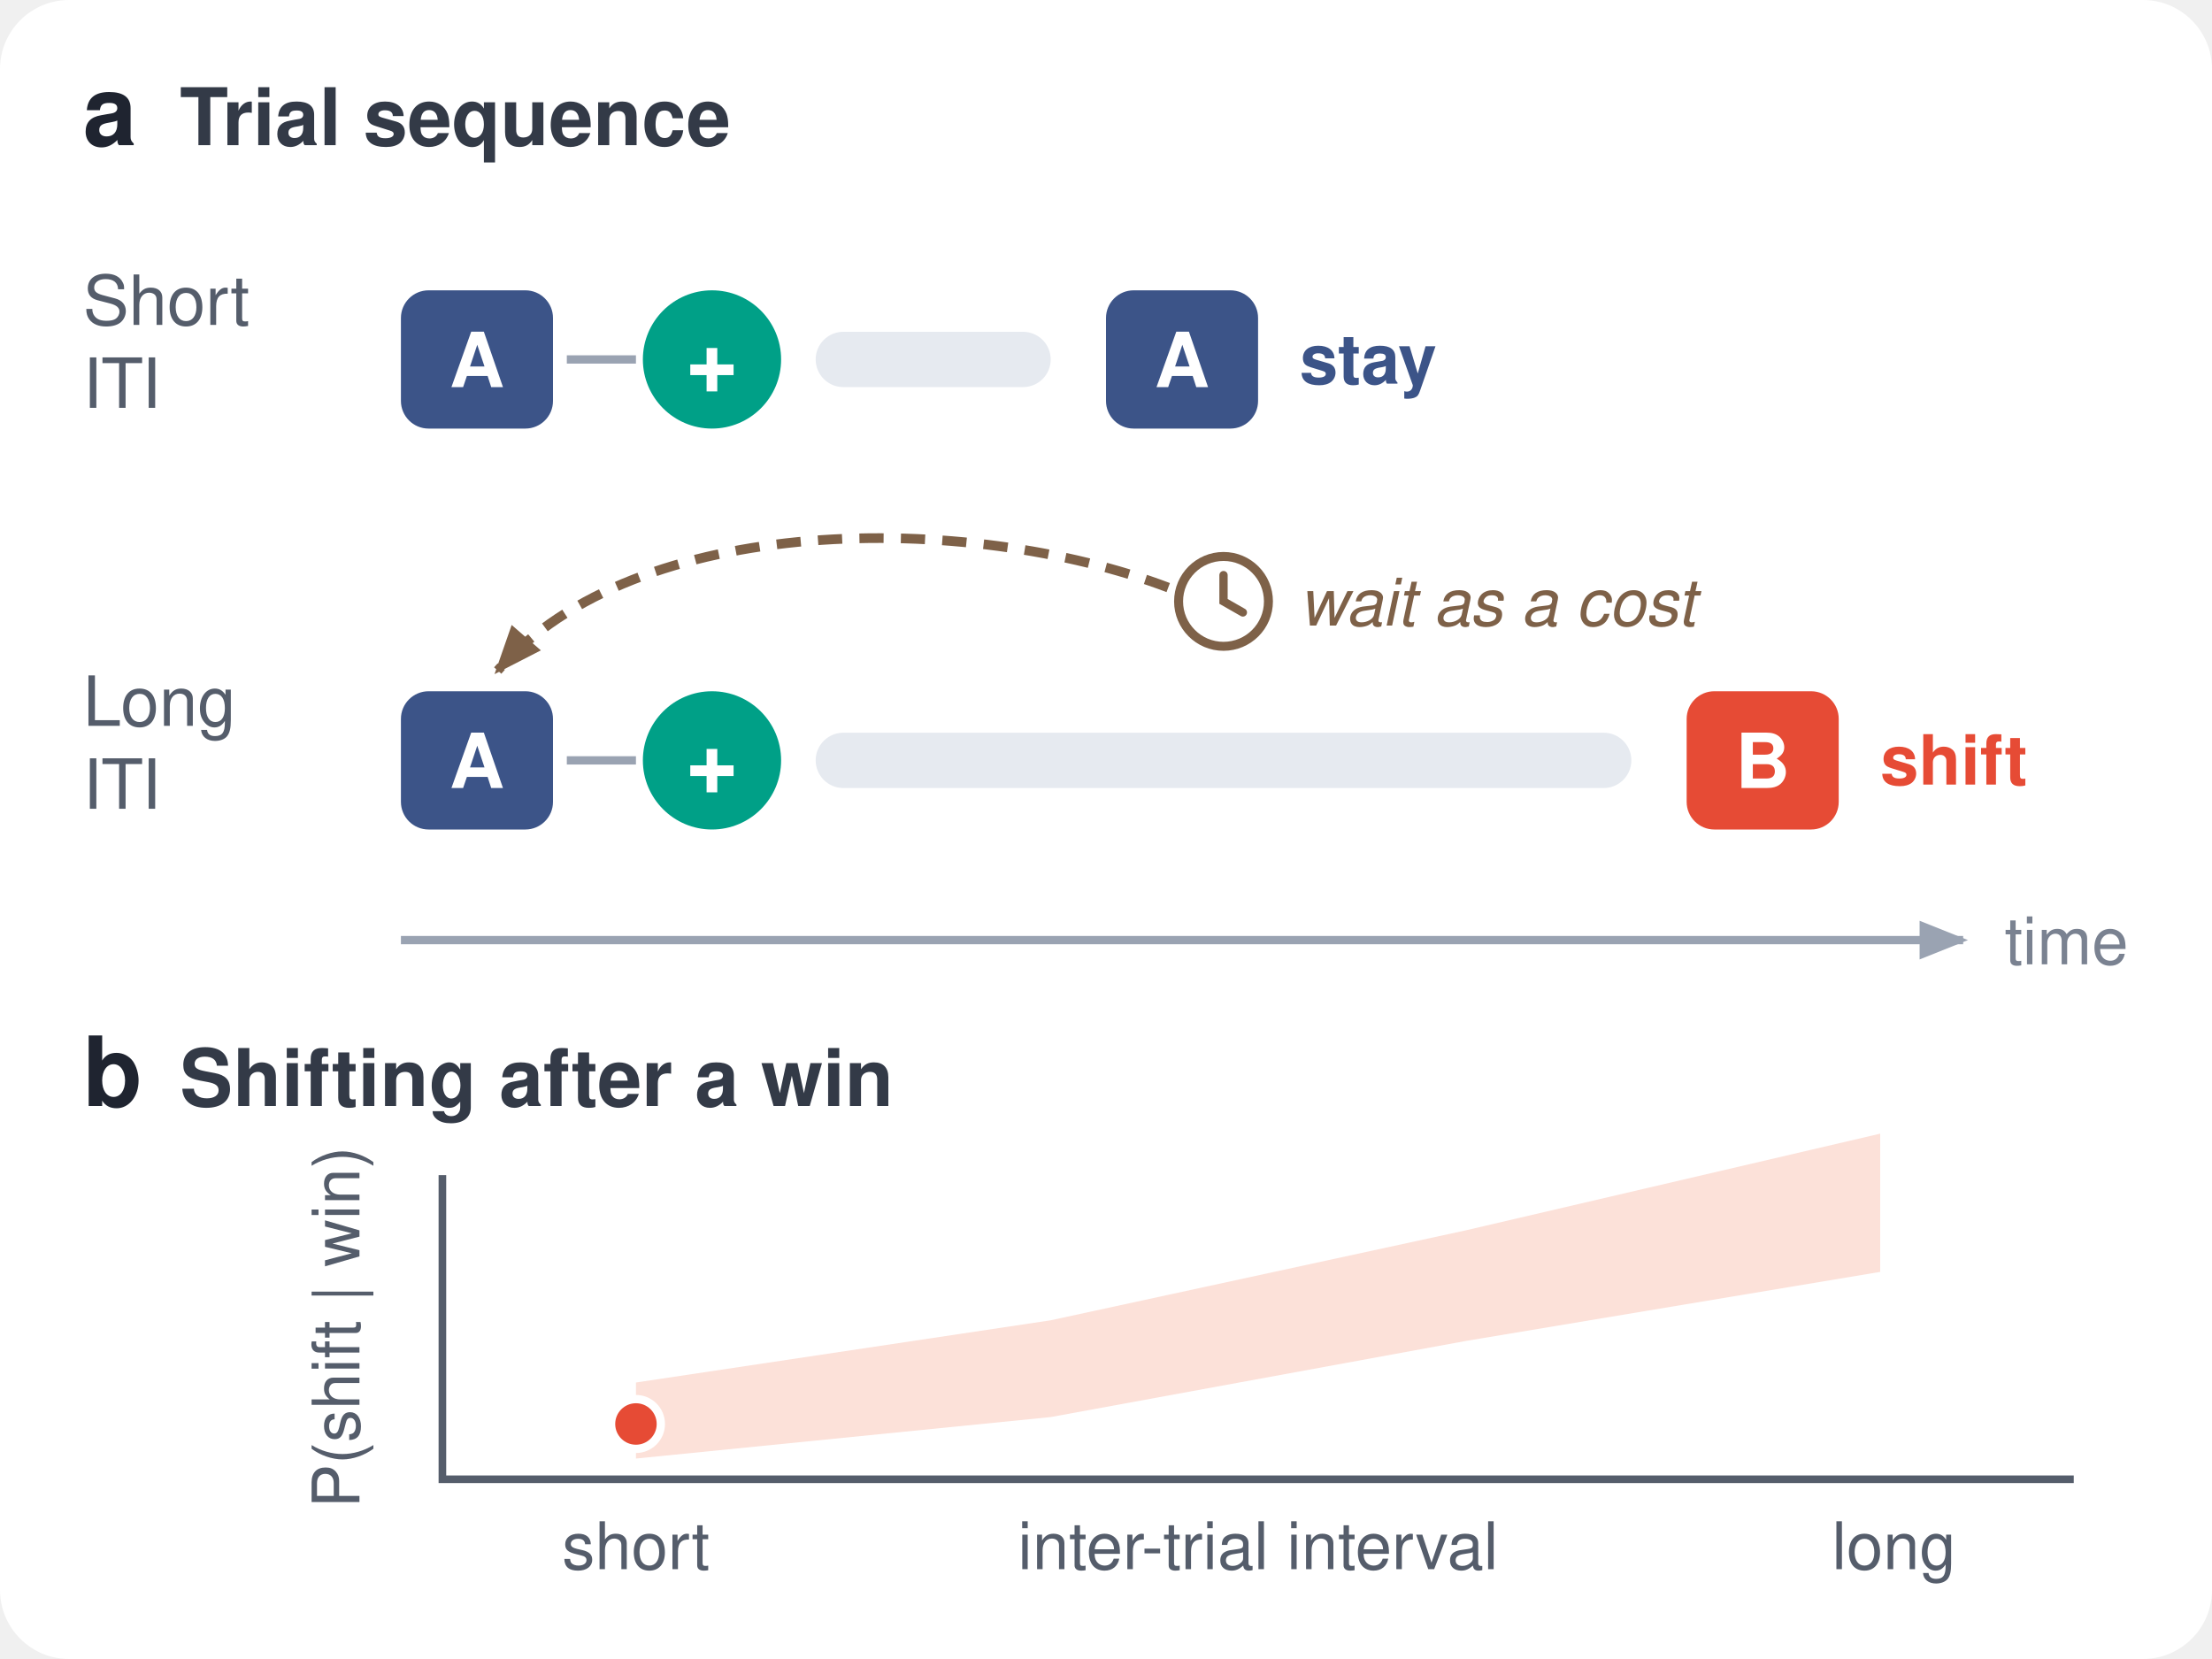
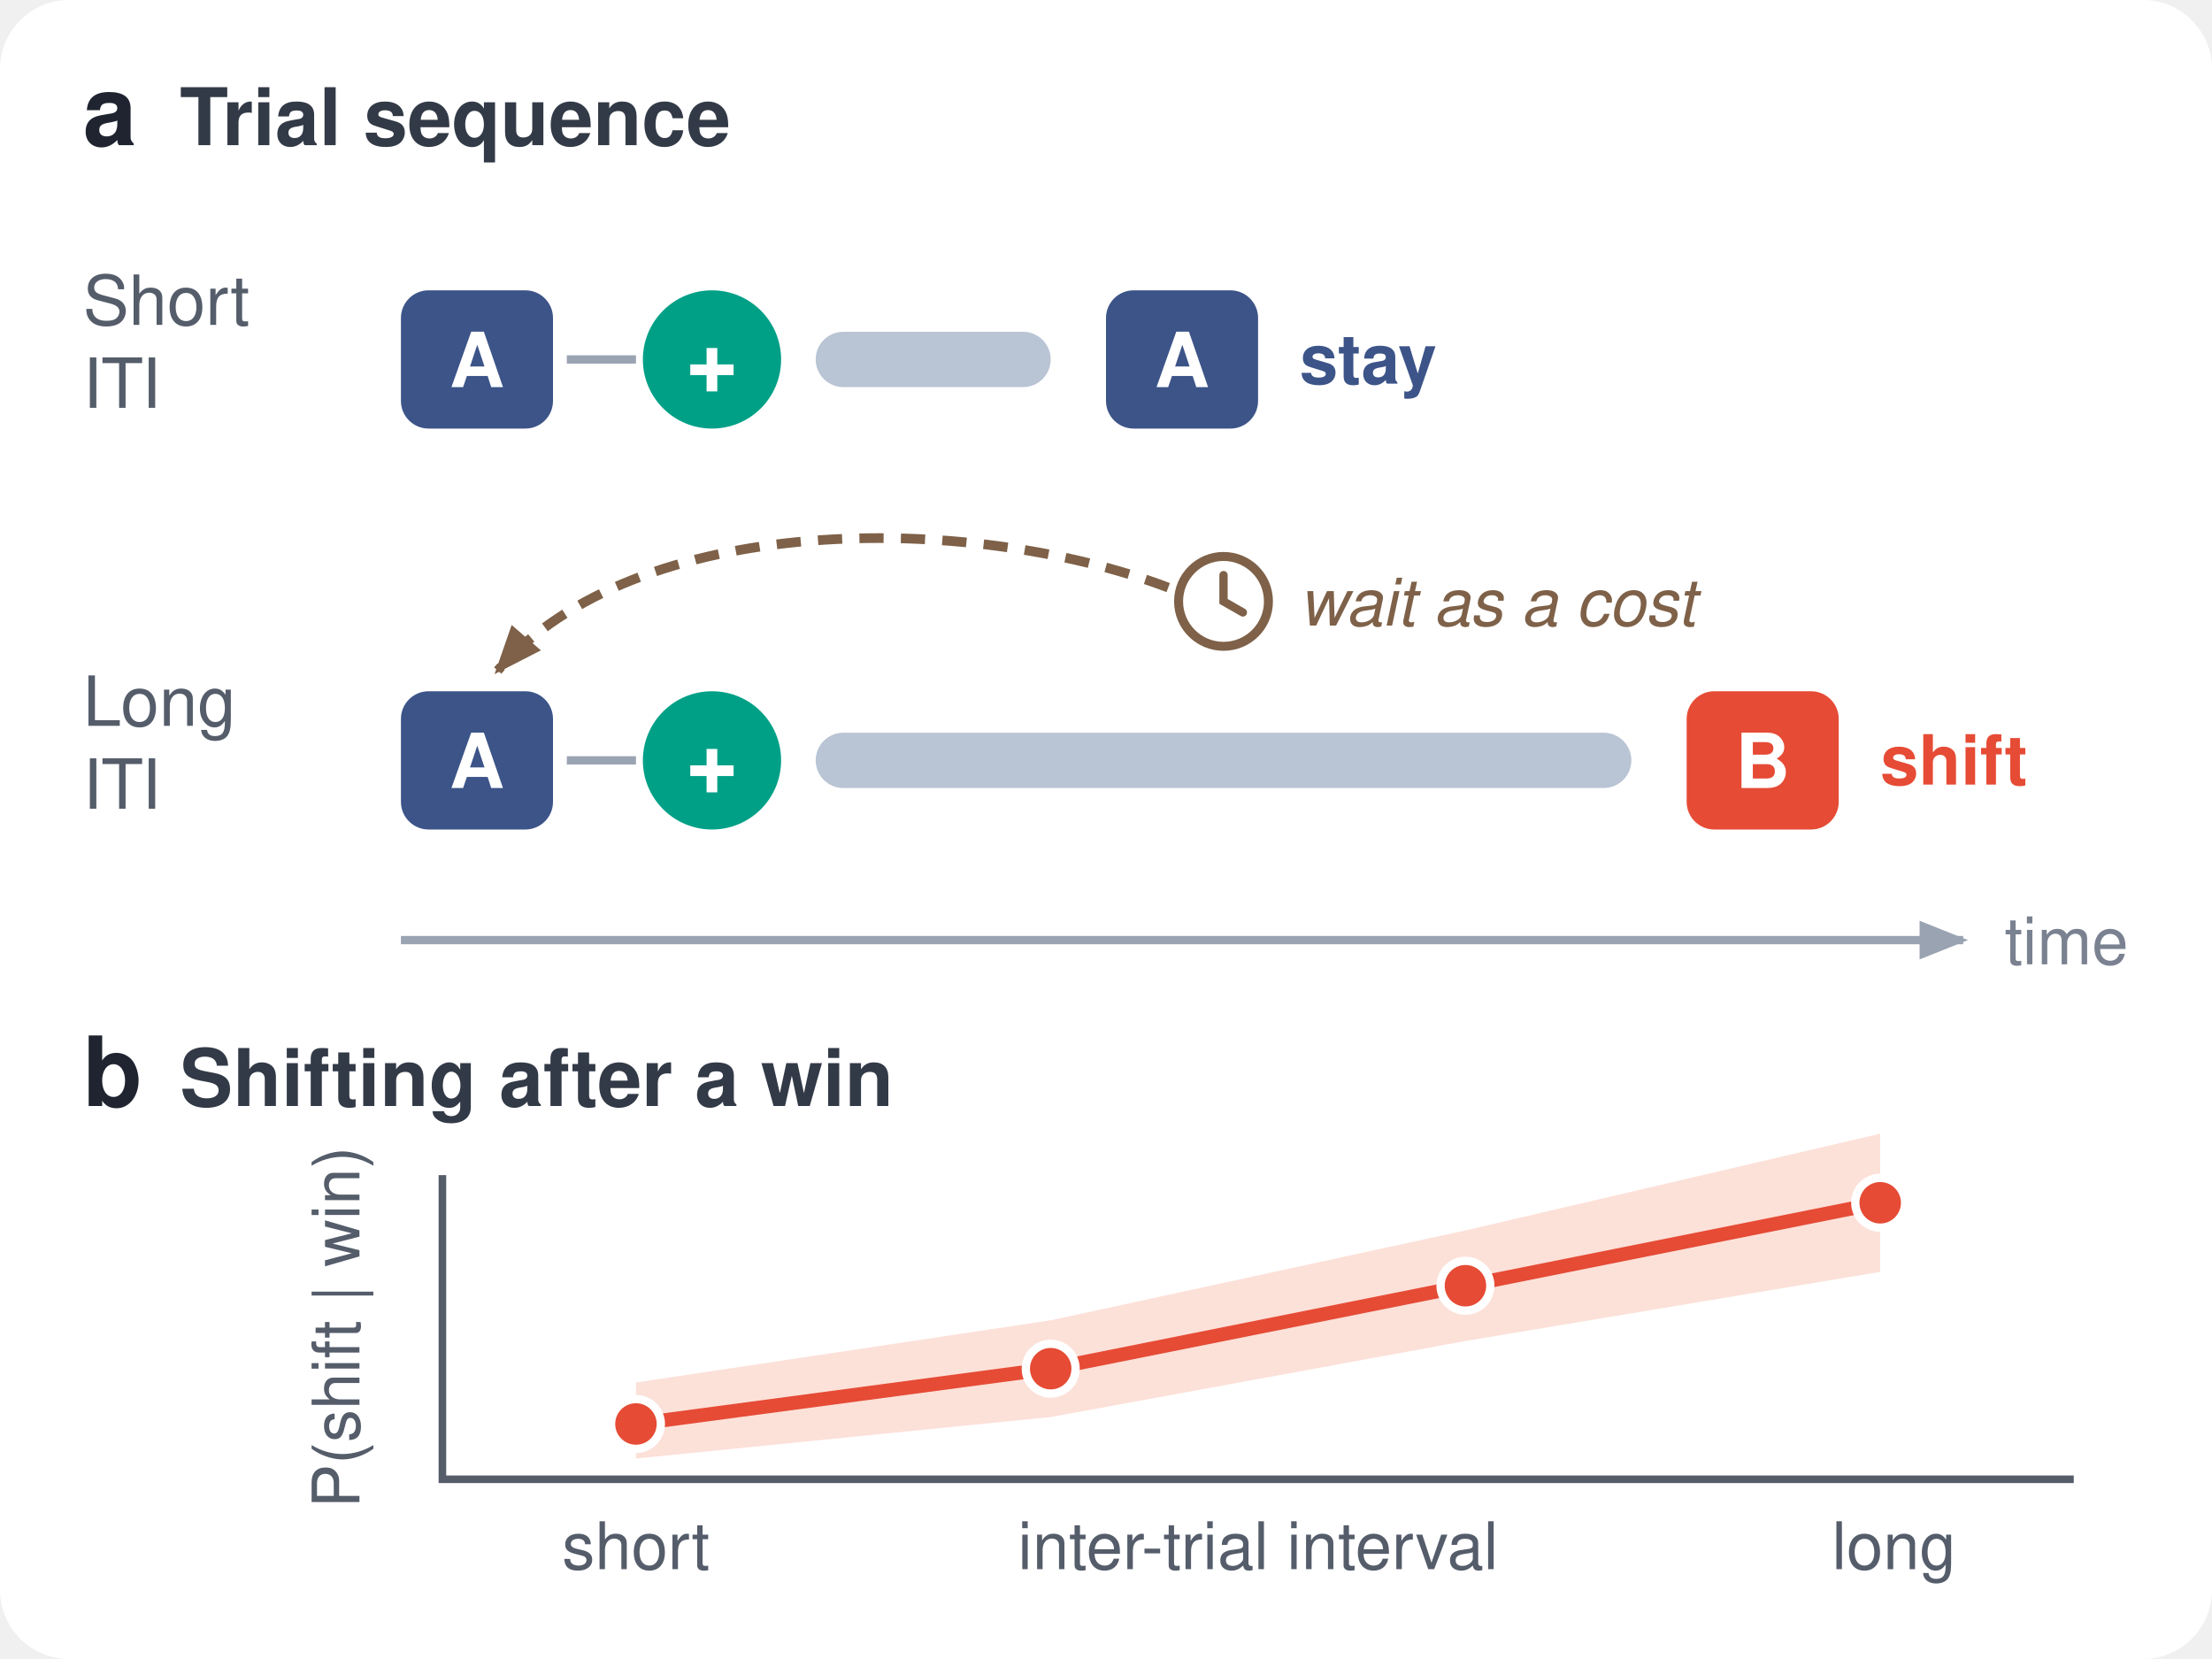
<svg xmlns="http://www.w3.org/2000/svg" viewBox="0 0 320 240" width="320" height="240" font-family="'Helvetica Neue', Helvetica, Arial, sans-serif">
  <defs>
    <marker id="ol-grey" viewBox="0 0 10 10" refX="9" refY="5" markerUnits="userSpaceOnUse" markerWidth="7" markerHeight="7" orient="auto">
      <path d="M0 1 L10 5 L0 9 Z" fill="#9AA3B2" />
    </marker>
    <marker id="ol-brown" viewBox="0 0 10 10" refX="9" refY="5" markerUnits="userSpaceOnUse" markerWidth="7" markerHeight="7" orient="auto">
      <path d="M0 1 L10 5 L0 9 Z" fill="#7E6148" />
    </marker>
  </defs>
  <rect width="320" height="240" rx="10" fill="#ffffff" />
  <text x="12" y="21" font-size="14" font-weight="700" fill="#1f2430">a</text>
  <text x="26" y="21" font-size="11.5" font-weight="600" fill="#333a47">Trial sequence</text>
  <g font-size="10" fill="#555d6b">
    <text x="12" y="47">Short</text>
    <text x="12" y="59">ITI</text>
    <text x="12" y="105">Long</text>
    <text x="12" y="117">ITI</text>
  </g>
  <rect x="58" y="42" width="22" height="20" rx="4" fill="#3C5488" />
  <text x="69" y="56" font-size="11" font-weight="700" fill="#ffffff" text-anchor="middle">A</text>
  <path d="M82 52 H92" stroke="#9AA3B2" stroke-width="1.2" />
  <circle cx="103" cy="52" r="10" fill="#00A087" />
  <text x="103" y="56.5" font-size="13" font-weight="700" fill="#ffffff" text-anchor="middle">+</text>
-   <rect x="118" y="48" width="34" height="8" rx="4" fill="#E6EAF0" />
-   <rect x="118" y="48" width="0" height="8" rx="4" fill="#9FB0C8">
-     <animate attributeName="width" values="0;34;34" keyTimes="0;0.8;1" dur="1.6s" repeatCount="indefinite" />
-   </rect>
+   <rect x="118" y="48" width="34" height="8" rx="4" fill="#B9C4D4" />
  <rect x="160" y="42" width="22" height="20" rx="4" fill="#3C5488" />
  <text x="171" y="56" font-size="11" font-weight="700" fill="#ffffff" text-anchor="middle">A</text>
  <text x="188" y="55.5" font-size="10" font-weight="600" fill="#3C5488">stay</text>
  <rect x="58" y="100" width="22" height="20" rx="4" fill="#3C5488" />
  <text x="69" y="114" font-size="11" font-weight="700" fill="#ffffff" text-anchor="middle">A</text>
  <path d="M82 110 H92" stroke="#9AA3B2" stroke-width="1.2" />
  <circle cx="103" cy="110" r="10" fill="#00A087" />
  <text x="103" y="114.5" font-size="13" font-weight="700" fill="#ffffff" text-anchor="middle">+</text>
-   <rect x="118" y="106" width="118" height="8" rx="4" fill="#E6EAF0" />
-   <rect x="118" y="106" width="0" height="8" rx="4" fill="#9FB0C8">
-     <animate attributeName="width" values="0;118;118" keyTimes="0;0.85;1" dur="4.6s" repeatCount="indefinite" />
-   </rect>
+   <rect x="118" y="106" width="118" height="8" rx="4" fill="#B9C4D4" />
  <rect x="244" y="100" width="22" height="20" rx="4" fill="#E64B35" />
  <text x="255" y="114" font-size="11" font-weight="700" fill="#ffffff" text-anchor="middle">B</text>
  <text x="272" y="113.5" font-size="10" font-weight="600" fill="#E64B35">shift</text>
  <g transform="translate(177 87)">
    <circle r="6.5" fill="#ffffff" stroke="#7E6148" stroke-width="1.3" />
    <path d="M0 -3.8 V0 L2.8 1.6" fill="none" stroke="#7E6148" stroke-width="1.2" stroke-linecap="round" />
  </g>
  <text x="188" y="90.5" font-size="9.5" font-style="italic" fill="#7E6148">wait as a cost</text>
-   <path d="M169 85 C140 74 92 74 72 97" fill="none" stroke="#7E6148" stroke-width="1.4" stroke-dasharray="3.5 2.5" marker-end="url(#ol-brown)">
-     <animate attributeName="stroke-dashoffset" values="12;0" dur="1.2s" repeatCount="indefinite" />
-   </path>
+   <path d="M169 85 C140 74 92 74 72 97" fill="none" stroke="#7E6148" stroke-width="1.4" stroke-dasharray="3.5 2.5" marker-end="url(#ol-brown)" />
  <path d="M58 136 H284" stroke="#9AA3B2" stroke-width="1.2" marker-end="url(#ol-grey)" />
  <text x="290" y="139.5" font-size="9.5" fill="#7a8291">time</text>
  <text x="12" y="160" font-size="14" font-weight="700" fill="#1f2430">b</text>
  <text x="26" y="160" font-size="11.5" font-weight="600" fill="#333a47">Shifting after a win</text>
  <path d="M64 170 V214 H300" fill="none" stroke="#555d6b" stroke-width="1.1" />
  <text transform="translate(52 192) rotate(-90)" font-size="9.5" fill="#555d6b" text-anchor="middle">P(shift | win)</text>
  <g font-size="9.5" fill="#555d6b" text-anchor="middle">
    <text x="92" y="227">short</text>
    <text x="182" y="227">inter-trial interval</text>
    <text x="274" y="227">long</text>
  </g>
  <path d="M92 200 L152 191 L212 178 L272 164 L272 184 L212 194 L152 205 L92 211 Z" fill="#F39B7F" fill-opacity="0.3" />
-   <polyline points="92,206 152,198 212,186 272,174" fill="none" stroke="#E64B35" stroke-width="2" stroke-linejoin="round" stroke-dasharray="184" stroke-dashoffset="184">
-     <animate attributeName="stroke-dashoffset" values="184;0" dur="1.6s" begin="0.3s" fill="freeze" />
-   </polyline>
+   <polyline points="92,206 152,198 212,186 272,174" fill="none" stroke="#E64B35" stroke-width="2" stroke-linejoin="round" />
  <g fill="#E64B35" stroke="#ffffff" stroke-width="1.2">
    <circle cx="92" cy="206" r="3.6" />
-     <circle cx="152" cy="198" r="3.6" opacity="0">
-       <animate attributeName="opacity" to="1" dur="0.2s" begin="0.8s" fill="freeze" />
-     </circle>
-     <circle cx="212" cy="186" r="3.6" opacity="0">
-       <animate attributeName="opacity" to="1" dur="0.2s" begin="1.35s" fill="freeze" />
-     </circle>
-     <circle cx="272" cy="174" r="3.6" opacity="0">
-       <animate attributeName="opacity" to="1" dur="0.2s" begin="1.9s" fill="freeze" />
-     </circle>
+     <circle cx="152" cy="198" r="3.6" />
+     <circle cx="212" cy="186" r="3.6" />
+     <circle cx="272" cy="174" r="3.6" />
  </g>
</svg>
